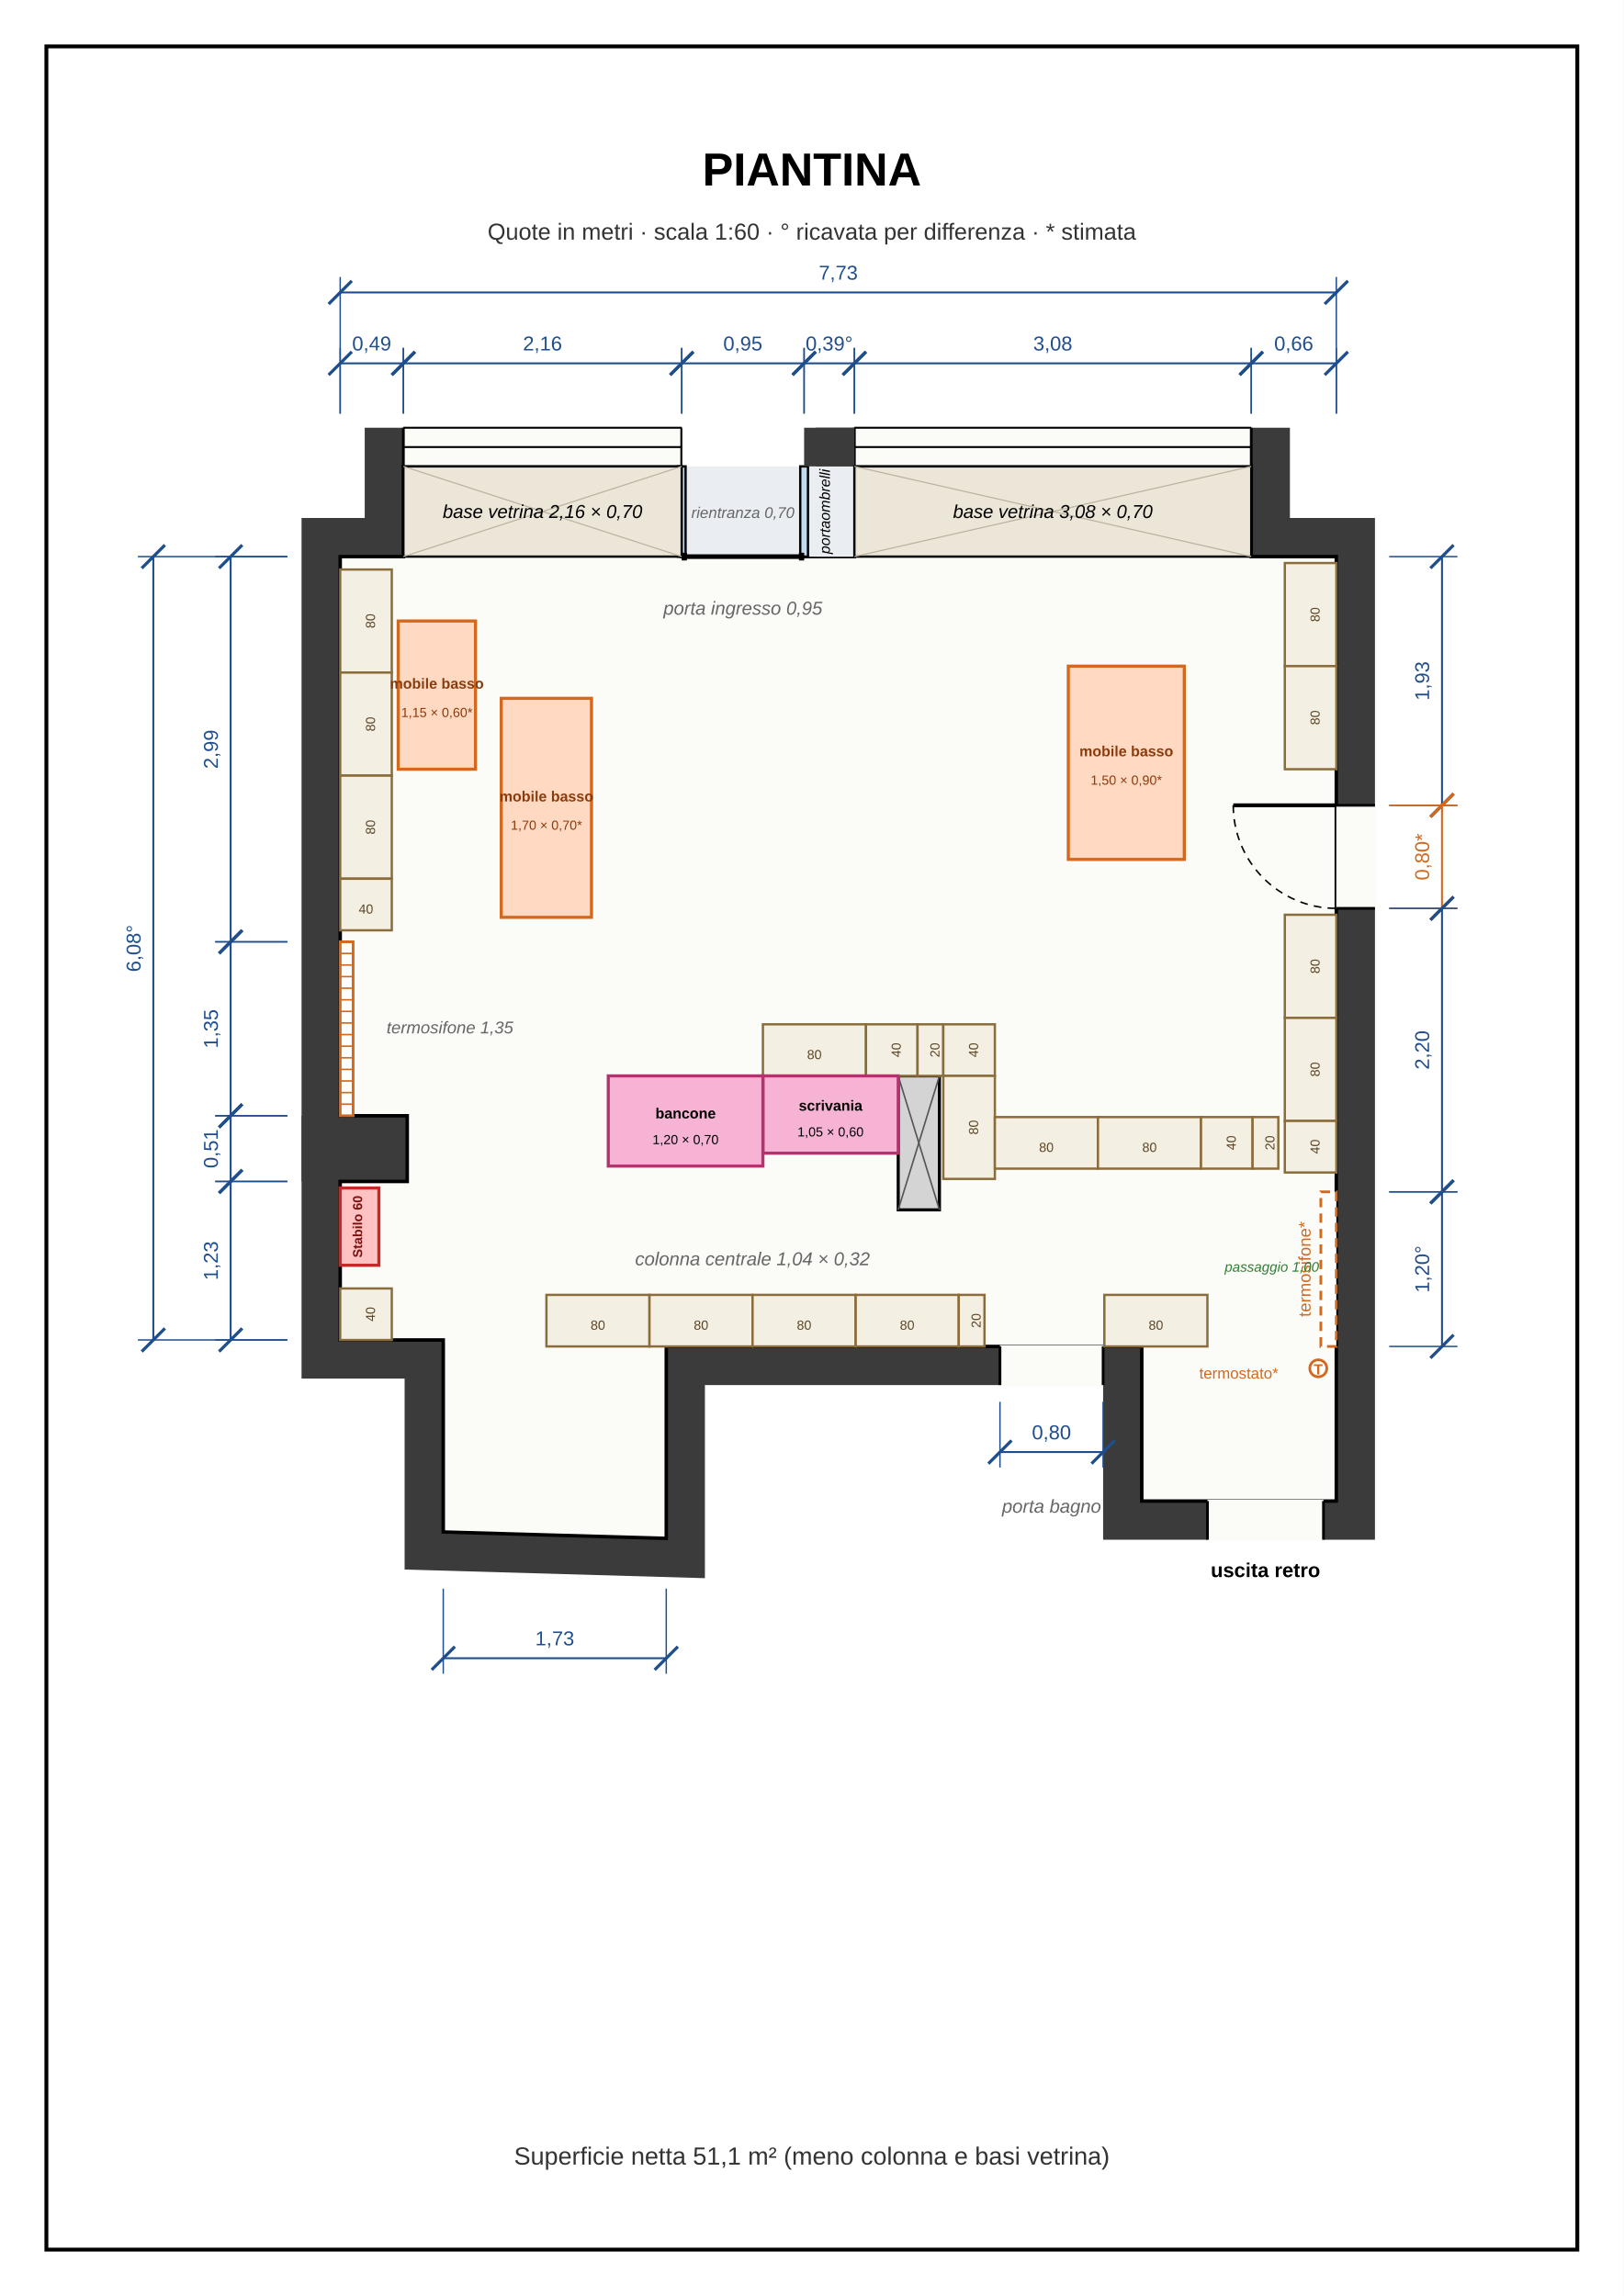
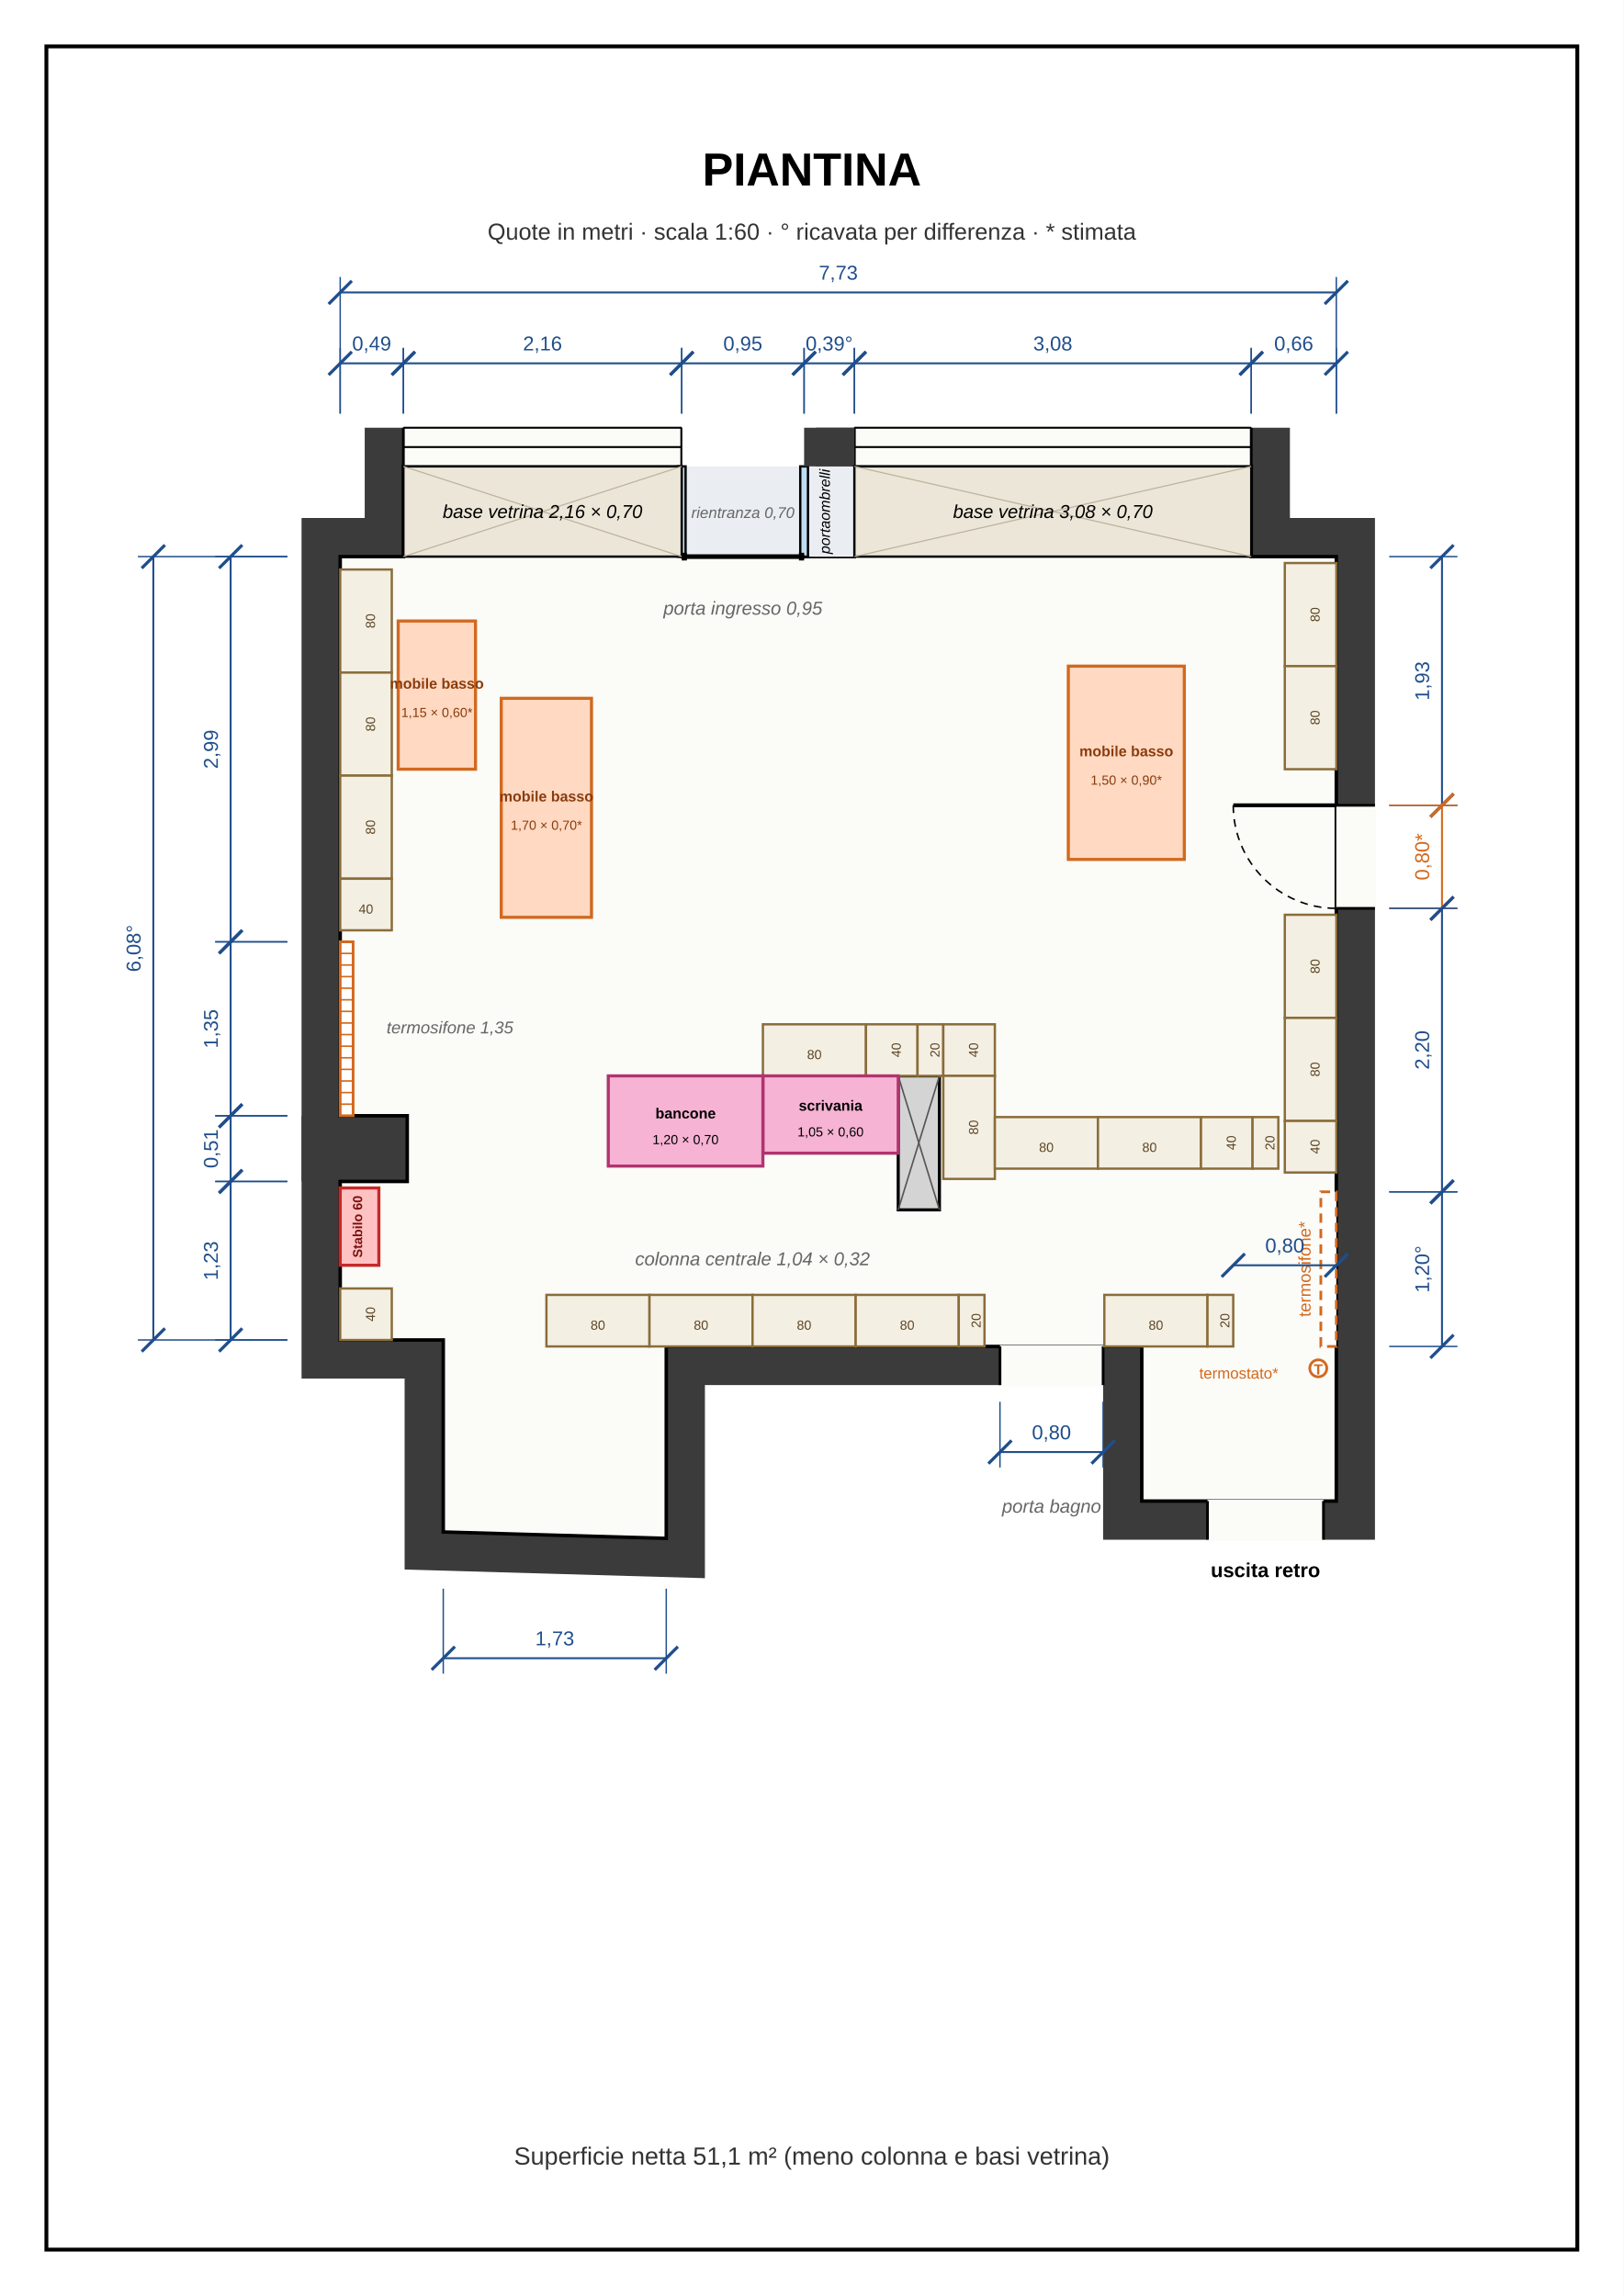
<svg xmlns="http://www.w3.org/2000/svg" width="210mm" height="297mm" viewBox="0 0 210 297" font-family="Arial, Helvetica, sans-serif">
  <defs>
    <pattern id="hatch" width="1.6" height="1.6" patternUnits="userSpaceOnUse" patternTransform="rotate(45)">
      <line x1="0" y1="0" x2="0" y2="1.6" stroke="#777" stroke-width="0.25" />
    </pattern>
  </defs>
  <rect width="210" height="297" fill="#ffffff" />
  <rect x="6" y="6" width="198" height="285" fill="none" stroke="#000" stroke-width="0.5" />
  <polygon points="44.00,72.00 52.17,72.00 52.17,60.33 88.17,60.33 88.17,72.00 110.50,72.00 110.50,60.33 161.83,60.33 161.83,72.00 172.83,72.00 172.83,194.17 147.67,194.17 147.67,174.17 86.17,174.17 86.17,199.00 57.33,198.17 57.33,173.33 44.00,173.33 44.00,152.83 52.67,152.83 52.67,144.33 44.00,144.33" fill="none" stroke="#3b3b3b" stroke-width="10.00" stroke-linejoin="miter" stroke-miterlimit="10" />
  <polygon points="44.00,72.00 52.17,72.00 52.17,60.33 88.17,60.33 88.17,72.00 110.50,72.00 110.50,60.33 161.83,60.33 161.83,72.00 172.83,72.00 172.83,194.17 147.67,194.17 147.67,174.17 86.17,174.17 86.17,199.00 57.33,198.17 57.33,173.33 44.00,173.33 44.00,152.83 52.67,152.83 52.67,144.33 44.00,144.33" fill="#fbfbf8" stroke="none" />
  <rect x="39.00" y="144.33" width="13.67" height="8.50" fill="#3b3b3b" stroke="none" stroke-width="0.25" />
  <polygon points="44.00,72.00 52.17,72.00 52.17,60.33 88.17,60.33 88.17,72.00 110.50,72.00 110.50,60.33 161.83,60.33 161.83,72.00 172.83,72.00 172.83,194.17 147.67,194.17 147.67,174.17 86.17,174.17 86.17,199.00 57.33,198.17 57.33,173.33 44.00,173.33 44.00,152.83 52.67,152.83 52.67,144.33 44.00,144.33" fill="none" stroke="#000" stroke-width="0.45" stroke-linejoin="miter" />
  <rect x="52.17" y="55.17" width="36.00" height="5.33" fill="#fbfbf8" stroke="none" stroke-width="0.25" />
  <line x1="52.17" y1="55.33" x2="52.17" y2="60.33" stroke="#000" stroke-width="0.35" />
  <line x1="88.17" y1="55.33" x2="88.17" y2="60.33" stroke="#000" stroke-width="0.35" />
  <line x1="52.17" y1="55.33" x2="88.17" y2="55.33" stroke="#000" stroke-width="0.25" />
  <line x1="52.17" y1="57.83" x2="88.17" y2="57.83" stroke="#000" stroke-width="0.25" />
  <line x1="52.17" y1="60.33" x2="88.17" y2="60.33" stroke="#000" stroke-width="0.25" />
  <rect x="110.50" y="55.17" width="51.33" height="5.33" fill="#fbfbf8" stroke="none" stroke-width="0.25" />
  <line x1="110.50" y1="55.33" x2="110.50" y2="60.33" stroke="#000" stroke-width="0.35" />
  <line x1="161.83" y1="55.33" x2="161.83" y2="60.33" stroke="#000" stroke-width="0.35" />
  <line x1="110.50" y1="55.33" x2="161.83" y2="55.33" stroke="#000" stroke-width="0.25" />
  <line x1="110.50" y1="57.83" x2="161.83" y2="57.83" stroke="#000" stroke-width="0.25" />
  <line x1="110.50" y1="60.33" x2="161.83" y2="60.33" stroke="#000" stroke-width="0.25" />
  <rect x="88.17" y="60.33" width="5.17" height="11.67" fill="#fbfbf8" stroke="none" stroke-width="0.25" />
  <rect x="88.25" y="55.17" width="5.25" height="5.25" fill="#ffffff" stroke="none" stroke-width="0.25" />
  <rect x="105.33" y="60.33" width="5.17" height="11.67" fill="#fbfbf8" stroke="none" stroke-width="0.25" />
  <rect x="88.17" y="66.83" width="22.33" height="5.17" fill="#fbfbf8" stroke="none" stroke-width="0.25" />
  <line x1="88.17" y1="67.00" x2="88.17" y2="72.00" stroke="#000" stroke-width="0.35" />
  <line x1="110.50" y1="67.00" x2="110.50" y2="72.00" stroke="#000" stroke-width="0.35" />
  <rect x="88.17" y="60.33" width="22.33" height="11.67" fill="#eaeef2" stroke="none" stroke-width="0.25" />
  <rect x="87.67" y="60.33" width="1.00" height="11.67" fill="#bfdcf2" stroke="#000" stroke-width="0.3" />
  <rect x="103.50" y="60.33" width="1.00" height="11.67" fill="#bfdcf2" stroke="#000" stroke-width="0.3" />
  <line x1="88.17" y1="72.00" x2="104.00" y2="72.00" stroke="#000" stroke-width="0.6" />
  <rect x="88.17" y="71.50" width="0.67" height="1.00" fill="#000" stroke="none" stroke-width="0.25" />
  <rect x="103.33" y="71.50" width="0.67" height="1.00" fill="#000" stroke="none" stroke-width="0.25" />
  <rect x="104.00" y="55.33" width="6.50" height="5.00" fill="#3b3b3b" stroke="none" stroke-width="0.25" />
  <rect x="172.83" y="104.17" width="5.17" height="13.33" fill="#fbfbf8" stroke="none" stroke-width="0.25" />
  <line x1="172.83" y1="104.17" x2="177.83" y2="104.17" stroke="#000" stroke-width="0.35" />
  <line x1="172.83" y1="117.50" x2="177.83" y2="117.50" stroke="#000" stroke-width="0.35" />
  <line x1="172.83" y1="104.17" x2="159.50" y2="104.17" stroke="#000" stroke-width="0.5" />
  <path d="M 159.50 104.17 A 13.33 13.33 0 0 0 172.83 117.50" fill="none" stroke="#000" stroke-width="0.2" stroke-dasharray="1 0.8" />
  <rect x="129.33" y="174.00" width="13.33" height="5.33" fill="#fbfbf8" stroke="none" stroke-width="0.25" />
  <line x1="129.33" y1="174.17" x2="129.33" y2="179.17" stroke="#000" stroke-width="0.35" />
  <line x1="142.67" y1="174.17" x2="142.67" y2="179.17" stroke="#000" stroke-width="0.35" />
  <rect x="156.17" y="194.00" width="15.00" height="5.33" fill="#fbfbf8" stroke="none" stroke-width="0.25" />
  <line x1="156.17" y1="194.17" x2="156.17" y2="199.17" stroke="#000" stroke-width="0.35" />
  <line x1="171.17" y1="194.17" x2="171.17" y2="199.17" stroke="#000" stroke-width="0.35" />
  <rect x="156.17" y="194.00" width="15.00" height="5.33" fill="none" stroke="none" stroke-width="0.25" />
  <rect x="52.17" y="60.33" width="36.00" height="11.67" fill="#ece6d8" stroke="#000" stroke-width="0.3" />
  <line x1="52.17" y1="60.33" x2="88.17" y2="72.00" stroke="#bbb39f" stroke-width="0.15" />
  <line x1="52.17" y1="72.00" x2="88.17" y2="60.33" stroke="#bbb39f" stroke-width="0.15" />
  <rect x="110.50" y="60.33" width="51.33" height="11.67" fill="#ece6d8" stroke="#000" stroke-width="0.3" />
  <line x1="110.50" y1="60.33" x2="161.83" y2="72.00" stroke="#bbb39f" stroke-width="0.15" />
  <line x1="110.50" y1="72.00" x2="161.83" y2="60.33" stroke="#bbb39f" stroke-width="0.15" />
  <rect x="116.17" y="139.17" width="5.33" height="17.33" fill="#d4d4d4" stroke="#000" stroke-width="0.4" />
  <line x1="116.17" y1="139.17" x2="121.50" y2="156.50" stroke="#555" stroke-width="0.2" />
  <line x1="121.50" y1="139.17" x2="116.17" y2="156.50" stroke="#555" stroke-width="0.2" />
  <rect x="44.00" y="121.83" width="1.67" height="22.50" fill="#fff" stroke="#d2691e" stroke-width="0.35" />
  <line x1="44.00" y1="123.33" x2="45.67" y2="123.33" stroke="#d2691e" stroke-width="0.2" />
  <line x1="44.00" y1="124.83" x2="45.67" y2="124.83" stroke="#d2691e" stroke-width="0.2" />
  <line x1="44.00" y1="126.33" x2="45.67" y2="126.33" stroke="#d2691e" stroke-width="0.2" />
  <line x1="44.00" y1="127.83" x2="45.67" y2="127.83" stroke="#d2691e" stroke-width="0.2" />
  <line x1="44.00" y1="129.33" x2="45.67" y2="129.33" stroke="#d2691e" stroke-width="0.2" />
  <line x1="44.00" y1="130.83" x2="45.67" y2="130.83" stroke="#d2691e" stroke-width="0.2" />
  <line x1="44.00" y1="132.33" x2="45.67" y2="132.33" stroke="#d2691e" stroke-width="0.2" />
  <line x1="44.00" y1="133.83" x2="45.67" y2="133.83" stroke="#d2691e" stroke-width="0.2" />
  <line x1="44.00" y1="135.33" x2="45.67" y2="135.33" stroke="#d2691e" stroke-width="0.2" />
  <line x1="44.00" y1="136.83" x2="45.67" y2="136.83" stroke="#d2691e" stroke-width="0.2" />
  <line x1="44.00" y1="138.33" x2="45.67" y2="138.33" stroke="#d2691e" stroke-width="0.2" />
  <line x1="44.00" y1="139.83" x2="45.67" y2="139.83" stroke="#d2691e" stroke-width="0.2" />
  <line x1="44.00" y1="141.33" x2="45.67" y2="141.33" stroke="#d2691e" stroke-width="0.2" />
  <line x1="44.00" y1="142.83" x2="45.67" y2="142.83" stroke="#d2691e" stroke-width="0.2" />
  <rect x="170.83" y="154.17" width="2.00" height="20.00" fill="#fff" stroke="#d2691e" stroke-width="0.35" stroke-dasharray="1.2 0.8" />
  <text x="169.50" y="164.17" font-size="2.2" fill="#d2691e" text-anchor="middle" font-weight="normal" font-style="normal" transform="rotate(-90 169.50 164.17)">termosifone*</text>
  <circle cx="170.50" cy="177.00" r="1.1" fill="#fff" stroke="#d2691e" stroke-width="0.35" />
  <text x="170.50" y="177.80" font-size="1.9" fill="#d2691e" text-anchor="middle" font-weight="bold">T</text>
  <text x="165.33" y="178.33" font-size="2.0" fill="#d2691e" text-anchor="end" font-weight="normal" font-style="normal">termostato*</text>
  <text x="70.17" y="67.00" font-size="2.4" fill="#000" text-anchor="middle" font-weight="normal" font-style="italic">base vetrina 2,16 × 0,70</text>
  <text x="136.17" y="67.00" font-size="2.4" fill="#000" text-anchor="middle" font-weight="normal" font-style="italic">base vetrina 3,08 × 0,70</text>
  <text x="96.08" y="79.50" font-size="2.4" fill="#666666" text-anchor="middle" font-weight="normal" font-style="italic">porta ingresso 0,95</text>
  <text x="96.08" y="67.00" font-size="2.0" fill="#666666" text-anchor="middle" font-weight="normal" font-style="italic">rientranza 0,70</text>
  <text x="107.33" y="66.17" font-size="1.9" fill="#000" text-anchor="middle" font-weight="normal" font-style="italic" transform="rotate(-90 107.33 66.17)">portaombrelli</text>
  <text x="97.33" y="163.67" font-size="2.4" fill="#666666" text-anchor="middle" font-weight="normal" font-style="italic">colonna centrale 1,04 × 0,32</text>
  <text x="50.00" y="133.67" font-size="2.2" fill="#666666" text-anchor="start" font-weight="normal" font-style="italic">termosifone 1,35</text>
  <text x="136.00" y="195.67" font-size="2.4" fill="#666666" text-anchor="middle" font-weight="normal" font-style="italic">porta bagno</text>
  <text x="163.67" y="204.00" font-size="2.6" fill="#000" text-anchor="middle" font-weight="bold" font-style="normal">uscita retro</text>
  <rect x="44.00" y="73.67" width="6.67" height="13.33" fill="#f4efe3" stroke="#8a6d3b" stroke-width="0.3" />
  <text x="48.50" y="80.33" font-size="1.7" fill="#5b4524" text-anchor="middle" font-weight="normal" font-style="normal" transform="rotate(-90 48.50 80.33)">80</text>
  <rect x="44.00" y="87.00" width="6.67" height="13.33" fill="#f4efe3" stroke="#8a6d3b" stroke-width="0.3" />
  <text x="48.50" y="93.67" font-size="1.7" fill="#5b4524" text-anchor="middle" font-weight="normal" font-style="normal" transform="rotate(-90 48.50 93.67)">80</text>
  <rect x="44.00" y="100.33" width="6.67" height="13.33" fill="#f4efe3" stroke="#8a6d3b" stroke-width="0.3" />
  <text x="48.50" y="107.00" font-size="1.7" fill="#5b4524" text-anchor="middle" font-weight="normal" font-style="normal" transform="rotate(-90 48.50 107.00)">80</text>
  <rect x="44.00" y="113.67" width="6.67" height="6.67" fill="#f4efe3" stroke="#8a6d3b" stroke-width="0.3" />
  <text x="47.33" y="118.17" font-size="1.7" fill="#5b4524" text-anchor="middle" font-weight="normal" font-style="normal">40</text>
  <rect x="44.00" y="166.67" width="6.67" height="6.67" fill="#f4efe3" stroke="#8a6d3b" stroke-width="0.3" />
  <text x="48.50" y="170.00" font-size="1.7" fill="#5b4524" text-anchor="middle" font-weight="normal" font-style="normal" transform="rotate(-90 48.50 170.00)">40</text>
  <rect x="70.67" y="167.50" width="13.33" height="6.67" fill="#f4efe3" stroke="#8a6d3b" stroke-width="0.3" />
  <text x="77.33" y="172.00" font-size="1.7" fill="#5b4524" text-anchor="middle" font-weight="normal" font-style="normal">80</text>
  <rect x="84.00" y="167.50" width="13.33" height="6.67" fill="#f4efe3" stroke="#8a6d3b" stroke-width="0.3" />
  <text x="90.67" y="172.00" font-size="1.7" fill="#5b4524" text-anchor="middle" font-weight="normal" font-style="normal">80</text>
  <rect x="97.33" y="167.50" width="13.33" height="6.67" fill="#f4efe3" stroke="#8a6d3b" stroke-width="0.3" />
  <text x="104.00" y="172.00" font-size="1.7" fill="#5b4524" text-anchor="middle" font-weight="normal" font-style="normal">80</text>
  <rect x="110.67" y="167.50" width="13.33" height="6.67" fill="#f4efe3" stroke="#8a6d3b" stroke-width="0.3" />
  <text x="117.33" y="172.00" font-size="1.7" fill="#5b4524" text-anchor="middle" font-weight="normal" font-style="normal">80</text>
  <rect x="124.00" y="167.50" width="3.33" height="6.67" fill="#f4efe3" stroke="#8a6d3b" stroke-width="0.3" />
  <text x="126.83" y="170.83" font-size="1.7" fill="#5b4524" text-anchor="middle" font-weight="normal" font-style="normal" transform="rotate(-90 126.83 170.83)">20</text>
  <rect x="142.83" y="167.50" width="13.33" height="6.67" fill="#f4efe3" stroke="#8a6d3b" stroke-width="0.3" />
  <text x="149.50" y="172.00" font-size="1.7" fill="#5b4524" text-anchor="middle" font-weight="normal" font-style="normal">80</text>
-   <text x="164.50" y="164.50" font-size="1.8" fill="#2e7d32" text-anchor="middle" font-weight="normal" font-style="italic">passaggio 1,00</text>
+   <rect x="156.17" y="167.50" width="3.33" height="6.67" fill="#f4efe3" stroke="#8a6d3b" stroke-width="0.3" />
+   <text x="159.00" y="170.83" font-size="1.7" fill="#5b4524" text-anchor="middle" font-weight="normal" font-style="normal" transform="rotate(-90 159.00 170.83)">20</text>
+   <line x1="159.50" y1="163.67" x2="172.83" y2="163.67" stroke="#1f4e8c" stroke-width="0.25" />
+   <line x1="158.00" y1="165.17" x2="161.00" y2="162.17" stroke="#1f4e8c" stroke-width="0.4" />
+   <line x1="171.33" y1="165.17" x2="174.33" y2="162.17" stroke="#1f4e8c" stroke-width="0.4" />
+   <text x="166.17" y="162.00" font-size="2.6" fill="#1f4e8c" text-anchor="middle" font-weight="normal" font-style="normal">0,80</text>
  <rect x="166.17" y="72.83" width="6.67" height="13.33" fill="#f4efe3" stroke="#8a6d3b" stroke-width="0.3" />
  <text x="170.67" y="79.50" font-size="1.7" fill="#5b4524" text-anchor="middle" font-weight="normal" font-style="normal" transform="rotate(-90 170.67 79.50)">80</text>
  <rect x="166.17" y="86.17" width="6.67" height="13.33" fill="#f4efe3" stroke="#8a6d3b" stroke-width="0.3" />
  <text x="170.67" y="92.83" font-size="1.7" fill="#5b4524" text-anchor="middle" font-weight="normal" font-style="normal" transform="rotate(-90 170.67 92.83)">80</text>
  <rect x="166.17" y="118.33" width="6.67" height="13.33" fill="#f4efe3" stroke="#8a6d3b" stroke-width="0.3" />
  <text x="170.67" y="125.00" font-size="1.7" fill="#5b4524" text-anchor="middle" font-weight="normal" font-style="normal" transform="rotate(-90 170.67 125.00)">80</text>
  <rect x="166.17" y="131.67" width="6.67" height="13.33" fill="#f4efe3" stroke="#8a6d3b" stroke-width="0.3" />
  <text x="170.67" y="138.33" font-size="1.7" fill="#5b4524" text-anchor="middle" font-weight="normal" font-style="normal" transform="rotate(-90 170.67 138.33)">80</text>
  <rect x="166.17" y="145.00" width="6.67" height="6.67" fill="#f4efe3" stroke="#8a6d3b" stroke-width="0.3" />
  <text x="170.67" y="148.33" font-size="1.7" fill="#5b4524" text-anchor="middle" font-weight="normal" font-style="normal" transform="rotate(-90 170.67 148.33)">40</text>
  <rect x="98.67" y="132.50" width="13.33" height="6.67" fill="#f4efe3" stroke="#8a6d3b" stroke-width="0.3" />
  <text x="105.33" y="137.00" font-size="1.7" fill="#5b4524" text-anchor="middle" font-weight="normal" font-style="normal">80</text>
  <rect x="112.00" y="132.50" width="6.67" height="6.67" fill="#f4efe3" stroke="#8a6d3b" stroke-width="0.3" />
  <text x="116.50" y="135.83" font-size="1.7" fill="#5b4524" text-anchor="middle" font-weight="normal" font-style="normal" transform="rotate(-90 116.50 135.83)">40</text>
  <rect x="118.67" y="132.50" width="3.33" height="6.67" fill="#f4efe3" stroke="#8a6d3b" stroke-width="0.3" />
  <text x="121.50" y="135.83" font-size="1.7" fill="#5b4524" text-anchor="middle" font-weight="normal" font-style="normal" transform="rotate(-90 121.50 135.83)">20</text>
  <rect x="122.00" y="132.50" width="6.67" height="6.67" fill="#f4efe3" stroke="#8a6d3b" stroke-width="0.3" />
  <text x="126.50" y="135.83" font-size="1.7" fill="#5b4524" text-anchor="middle" font-weight="normal" font-style="normal" transform="rotate(-90 126.50 135.83)">40</text>
  <rect x="122.00" y="139.17" width="6.67" height="13.33" fill="#f4efe3" stroke="#8a6d3b" stroke-width="0.3" />
  <text x="126.50" y="145.83" font-size="1.7" fill="#5b4524" text-anchor="middle" font-weight="normal" font-style="normal" transform="rotate(-90 126.50 145.83)">80</text>
  <rect x="128.67" y="144.50" width="13.33" height="6.67" fill="#f4efe3" stroke="#8a6d3b" stroke-width="0.3" />
  <text x="135.33" y="149.00" font-size="1.7" fill="#5b4524" text-anchor="middle" font-weight="normal" font-style="normal">80</text>
  <rect x="142.00" y="144.50" width="13.33" height="6.67" fill="#f4efe3" stroke="#8a6d3b" stroke-width="0.3" />
  <text x="148.67" y="149.00" font-size="1.7" fill="#5b4524" text-anchor="middle" font-weight="normal" font-style="normal">80</text>
  <rect x="155.33" y="144.50" width="6.67" height="6.67" fill="#f4efe3" stroke="#8a6d3b" stroke-width="0.3" />
  <text x="159.83" y="147.83" font-size="1.7" fill="#5b4524" text-anchor="middle" font-weight="normal" font-style="normal" transform="rotate(-90 159.83 147.83)">40</text>
  <rect x="162.00" y="144.50" width="3.33" height="6.67" fill="#f4efe3" stroke="#8a6d3b" stroke-width="0.3" />
  <text x="164.83" y="147.83" font-size="1.7" fill="#5b4524" text-anchor="middle" font-weight="normal" font-style="normal" transform="rotate(-90 164.83 147.83)">20</text>
  <rect x="98.67" y="139.17" width="17.50" height="10.00" fill="#f6b3d4" stroke="#b0346e" stroke-width="0.4" />
  <text x="107.42" y="143.67" font-size="1.9" fill="#000" text-anchor="middle" font-weight="bold" font-style="normal">scrivania</text>
  <text x="107.42" y="147.00" font-size="1.7" fill="#000" text-anchor="middle" font-weight="normal" font-style="normal">1,05 × 0,60</text>
  <rect x="78.67" y="139.17" width="20.00" height="11.67" fill="#f6b3d4" stroke="#b0346e" stroke-width="0.4" />
  <text x="88.67" y="144.67" font-size="1.9" fill="#000" text-anchor="middle" font-weight="bold" font-style="normal">bancone</text>
  <text x="88.67" y="148.00" font-size="1.7" fill="#000" text-anchor="middle" font-weight="normal" font-style="normal">1,20 × 0,70</text>
  <rect x="51.50" y="80.33" width="10.00" height="19.17" fill="#ffd9c2" stroke="#d2691e" stroke-width="0.4" />
  <text x="56.50" y="89.08" font-size="1.9" fill="#8a3b0c" text-anchor="middle" font-weight="bold" font-style="normal">mobile basso</text>
  <text x="56.50" y="92.75" font-size="1.7" fill="#8a3b0c" text-anchor="middle" font-weight="normal" font-style="normal">1,15 × 0,60*</text>
  <rect x="64.83" y="90.33" width="11.67" height="28.33" fill="#ffd9c2" stroke="#d2691e" stroke-width="0.4" />
  <text x="70.67" y="103.67" font-size="1.9" fill="#8a3b0c" text-anchor="middle" font-weight="bold" font-style="normal">mobile basso</text>
  <text x="70.67" y="107.33" font-size="1.7" fill="#8a3b0c" text-anchor="middle" font-weight="normal" font-style="normal">1,70 × 0,70*</text>
  <rect x="138.17" y="86.17" width="15.00" height="25.00" fill="#ffd9c2" stroke="#d2691e" stroke-width="0.4" />
  <text x="145.67" y="97.83" font-size="1.9" fill="#8a3b0c" text-anchor="middle" font-weight="bold" font-style="normal">mobile basso</text>
  <text x="145.67" y="101.50" font-size="1.7" fill="#8a3b0c" text-anchor="middle" font-weight="normal" font-style="normal">1,50 × 0,90*</text>
  <rect x="44.00" y="153.67" width="5.00" height="10.00" fill="#ffc2c2" stroke="#c62828" stroke-width="0.4" />
  <text x="46.83" y="158.67" font-size="1.7" fill="#7a1010" text-anchor="middle" font-weight="bold" font-style="normal" transform="rotate(-90 46.83 158.67)">Stabilo 60</text>
  <line x1="44.00" y1="53.50" x2="44.00" y2="45.00" stroke="#1f4e8c" stroke-width="0.18" />
  <line x1="52.17" y1="53.50" x2="52.17" y2="45.00" stroke="#1f4e8c" stroke-width="0.18" />
  <line x1="44.00" y1="47.00" x2="52.17" y2="47.00" stroke="#1f4e8c" stroke-width="0.25" />
  <line x1="42.50" y1="48.50" x2="45.50" y2="45.50" stroke="#1f4e8c" stroke-width="0.4" />
  <line x1="50.67" y1="48.50" x2="53.67" y2="45.50" stroke="#1f4e8c" stroke-width="0.4" />
  <text x="48.08" y="45.33" font-size="2.6" fill="#1f4e8c" text-anchor="middle" font-weight="normal" font-style="normal">0,49</text>
  <line x1="52.17" y1="53.50" x2="52.17" y2="45.00" stroke="#1f4e8c" stroke-width="0.18" />
  <line x1="88.17" y1="53.50" x2="88.17" y2="45.00" stroke="#1f4e8c" stroke-width="0.18" />
  <line x1="52.17" y1="47.00" x2="88.17" y2="47.00" stroke="#1f4e8c" stroke-width="0.25" />
  <line x1="50.67" y1="48.50" x2="53.67" y2="45.50" stroke="#1f4e8c" stroke-width="0.4" />
  <line x1="86.67" y1="48.50" x2="89.67" y2="45.50" stroke="#1f4e8c" stroke-width="0.4" />
  <text x="70.17" y="45.33" font-size="2.6" fill="#1f4e8c" text-anchor="middle" font-weight="normal" font-style="normal">2,16</text>
  <line x1="88.17" y1="53.50" x2="88.17" y2="45.00" stroke="#1f4e8c" stroke-width="0.18" />
  <line x1="104.00" y1="53.50" x2="104.00" y2="45.00" stroke="#1f4e8c" stroke-width="0.18" />
  <line x1="88.17" y1="47.00" x2="104.00" y2="47.00" stroke="#1f4e8c" stroke-width="0.25" />
  <line x1="86.67" y1="48.50" x2="89.67" y2="45.50" stroke="#1f4e8c" stroke-width="0.4" />
  <line x1="102.50" y1="48.50" x2="105.50" y2="45.50" stroke="#1f4e8c" stroke-width="0.4" />
  <text x="96.08" y="45.33" font-size="2.6" fill="#1f4e8c" text-anchor="middle" font-weight="normal" font-style="normal">0,95</text>
  <line x1="104.00" y1="53.50" x2="104.00" y2="45.00" stroke="#1f4e8c" stroke-width="0.18" />
  <line x1="110.50" y1="53.50" x2="110.50" y2="45.00" stroke="#1f4e8c" stroke-width="0.18" />
  <line x1="104.00" y1="47.00" x2="110.50" y2="47.00" stroke="#1f4e8c" stroke-width="0.25" />
  <line x1="102.50" y1="48.50" x2="105.50" y2="45.50" stroke="#1f4e8c" stroke-width="0.4" />
  <line x1="109.00" y1="48.50" x2="112.00" y2="45.50" stroke="#1f4e8c" stroke-width="0.4" />
  <text x="107.25" y="45.33" font-size="2.6" fill="#1f4e8c" text-anchor="middle" font-weight="normal" font-style="normal">0,39°</text>
  <line x1="110.50" y1="53.50" x2="110.50" y2="45.00" stroke="#1f4e8c" stroke-width="0.18" />
  <line x1="161.83" y1="53.50" x2="161.83" y2="45.00" stroke="#1f4e8c" stroke-width="0.18" />
  <line x1="110.50" y1="47.00" x2="161.83" y2="47.00" stroke="#1f4e8c" stroke-width="0.25" />
  <line x1="109.00" y1="48.50" x2="112.00" y2="45.50" stroke="#1f4e8c" stroke-width="0.4" />
  <line x1="160.33" y1="48.50" x2="163.33" y2="45.50" stroke="#1f4e8c" stroke-width="0.4" />
  <text x="136.17" y="45.33" font-size="2.6" fill="#1f4e8c" text-anchor="middle" font-weight="normal" font-style="normal">3,08</text>
  <line x1="161.83" y1="53.50" x2="161.83" y2="45.00" stroke="#1f4e8c" stroke-width="0.18" />
  <line x1="172.83" y1="53.50" x2="172.83" y2="45.00" stroke="#1f4e8c" stroke-width="0.18" />
  <line x1="161.83" y1="47.00" x2="172.83" y2="47.00" stroke="#1f4e8c" stroke-width="0.25" />
  <line x1="160.33" y1="48.50" x2="163.33" y2="45.50" stroke="#1f4e8c" stroke-width="0.4" />
  <line x1="171.33" y1="48.50" x2="174.33" y2="45.50" stroke="#1f4e8c" stroke-width="0.4" />
  <text x="167.33" y="45.33" font-size="2.6" fill="#1f4e8c" text-anchor="middle" font-weight="normal" font-style="normal">0,66</text>
  <line x1="44.00" y1="53.50" x2="44.00" y2="35.83" stroke="#1f4e8c" stroke-width="0.18" />
  <line x1="172.83" y1="53.50" x2="172.83" y2="35.83" stroke="#1f4e8c" stroke-width="0.18" />
  <line x1="44.00" y1="37.83" x2="172.83" y2="37.83" stroke="#1f4e8c" stroke-width="0.25" />
  <line x1="42.50" y1="39.33" x2="45.50" y2="36.33" stroke="#1f4e8c" stroke-width="0.4" />
  <line x1="171.33" y1="39.33" x2="174.33" y2="36.33" stroke="#1f4e8c" stroke-width="0.4" />
  <text x="108.42" y="36.17" font-size="2.6" fill="#1f4e8c" text-anchor="middle" font-weight="normal" font-style="normal">7,73</text>
  <line x1="179.67" y1="72.00" x2="188.50" y2="72.00" stroke="#1f4e8c" stroke-width="0.18" />
  <line x1="179.67" y1="104.17" x2="188.50" y2="104.17" stroke="#1f4e8c" stroke-width="0.18" />
  <line x1="186.50" y1="72.00" x2="186.50" y2="104.17" stroke="#1f4e8c" stroke-width="0.25" />
  <line x1="185.00" y1="73.50" x2="188.00" y2="70.50" stroke="#1f4e8c" stroke-width="0.4" />
  <line x1="185.00" y1="105.67" x2="188.00" y2="102.67" stroke="#1f4e8c" stroke-width="0.4" />
  <text x="184.83" y="88.08" font-size="2.6" fill="#1f4e8c" text-anchor="middle" font-weight="normal" font-style="normal" transform="rotate(-90 184.83 88.08)">1,93</text>
  <line x1="179.67" y1="104.17" x2="188.50" y2="104.17" stroke="#d2691e" stroke-width="0.18" />
  <line x1="179.67" y1="117.50" x2="188.50" y2="117.50" stroke="#d2691e" stroke-width="0.18" />
  <line x1="186.50" y1="104.17" x2="186.50" y2="117.50" stroke="#d2691e" stroke-width="0.25" />
  <line x1="185.00" y1="105.67" x2="188.00" y2="102.67" stroke="#d2691e" stroke-width="0.4" />
  <line x1="185.00" y1="119.00" x2="188.00" y2="116.00" stroke="#d2691e" stroke-width="0.4" />
  <text x="184.83" y="110.83" font-size="2.6" fill="#d2691e" text-anchor="middle" font-weight="normal" font-style="normal" transform="rotate(-90 184.83 110.83)">0,80*</text>
  <line x1="179.67" y1="117.50" x2="188.50" y2="117.50" stroke="#1f4e8c" stroke-width="0.18" />
  <line x1="179.67" y1="154.17" x2="188.50" y2="154.17" stroke="#1f4e8c" stroke-width="0.18" />
  <line x1="186.50" y1="117.50" x2="186.50" y2="154.17" stroke="#1f4e8c" stroke-width="0.25" />
  <line x1="185.00" y1="119.00" x2="188.00" y2="116.00" stroke="#1f4e8c" stroke-width="0.4" />
  <line x1="185.00" y1="155.67" x2="188.00" y2="152.67" stroke="#1f4e8c" stroke-width="0.4" />
  <text x="184.83" y="135.83" font-size="2.6" fill="#1f4e8c" text-anchor="middle" font-weight="normal" font-style="normal" transform="rotate(-90 184.83 135.83)">2,20</text>
  <line x1="179.67" y1="154.17" x2="188.50" y2="154.17" stroke="#1f4e8c" stroke-width="0.18" />
  <line x1="179.67" y1="174.17" x2="188.50" y2="174.17" stroke="#1f4e8c" stroke-width="0.18" />
  <line x1="186.50" y1="154.17" x2="186.50" y2="174.17" stroke="#1f4e8c" stroke-width="0.25" />
  <line x1="185.00" y1="155.67" x2="188.00" y2="152.67" stroke="#1f4e8c" stroke-width="0.4" />
  <line x1="185.00" y1="175.67" x2="188.00" y2="172.67" stroke="#1f4e8c" stroke-width="0.4" />
  <text x="184.83" y="164.17" font-size="2.6" fill="#1f4e8c" text-anchor="middle" font-weight="normal" font-style="normal" transform="rotate(-90 184.83 164.17)">1,20°</text>
  <line x1="37.17" y1="72.00" x2="27.83" y2="72.00" stroke="#1f4e8c" stroke-width="0.18" />
  <line x1="37.17" y1="121.83" x2="27.83" y2="121.83" stroke="#1f4e8c" stroke-width="0.18" />
  <line x1="29.83" y1="72.00" x2="29.83" y2="121.83" stroke="#1f4e8c" stroke-width="0.25" />
  <line x1="28.33" y1="73.50" x2="31.33" y2="70.50" stroke="#1f4e8c" stroke-width="0.4" />
  <line x1="28.33" y1="123.33" x2="31.33" y2="120.33" stroke="#1f4e8c" stroke-width="0.4" />
  <text x="28.17" y="96.92" font-size="2.6" fill="#1f4e8c" text-anchor="middle" font-weight="normal" font-style="normal" transform="rotate(-90 28.17 96.92)">2,99</text>
  <line x1="37.17" y1="121.83" x2="27.83" y2="121.83" stroke="#1f4e8c" stroke-width="0.18" />
  <line x1="37.17" y1="144.33" x2="27.83" y2="144.33" stroke="#1f4e8c" stroke-width="0.18" />
  <line x1="29.83" y1="121.83" x2="29.83" y2="144.33" stroke="#1f4e8c" stroke-width="0.25" />
  <line x1="28.33" y1="123.33" x2="31.33" y2="120.33" stroke="#1f4e8c" stroke-width="0.4" />
  <line x1="28.33" y1="145.83" x2="31.33" y2="142.83" stroke="#1f4e8c" stroke-width="0.4" />
  <text x="28.17" y="133.08" font-size="2.6" fill="#1f4e8c" text-anchor="middle" font-weight="normal" font-style="normal" transform="rotate(-90 28.17 133.08)">1,35</text>
  <line x1="37.17" y1="144.33" x2="27.83" y2="144.33" stroke="#1f4e8c" stroke-width="0.18" />
  <line x1="37.17" y1="152.83" x2="27.83" y2="152.83" stroke="#1f4e8c" stroke-width="0.18" />
  <line x1="29.83" y1="144.33" x2="29.83" y2="152.83" stroke="#1f4e8c" stroke-width="0.25" />
  <line x1="28.33" y1="145.83" x2="31.33" y2="142.83" stroke="#1f4e8c" stroke-width="0.4" />
  <line x1="28.33" y1="154.33" x2="31.33" y2="151.33" stroke="#1f4e8c" stroke-width="0.4" />
  <text x="28.17" y="148.58" font-size="2.6" fill="#1f4e8c" text-anchor="middle" font-weight="normal" font-style="normal" transform="rotate(-90 28.17 148.58)">0,51</text>
  <line x1="37.17" y1="152.83" x2="27.83" y2="152.83" stroke="#1f4e8c" stroke-width="0.18" />
  <line x1="37.17" y1="173.33" x2="27.83" y2="173.33" stroke="#1f4e8c" stroke-width="0.18" />
  <line x1="29.83" y1="152.83" x2="29.83" y2="173.33" stroke="#1f4e8c" stroke-width="0.25" />
  <line x1="28.33" y1="154.33" x2="31.33" y2="151.33" stroke="#1f4e8c" stroke-width="0.4" />
  <line x1="28.33" y1="174.83" x2="31.33" y2="171.83" stroke="#1f4e8c" stroke-width="0.4" />
  <text x="28.17" y="163.08" font-size="2.6" fill="#1f4e8c" text-anchor="middle" font-weight="normal" font-style="normal" transform="rotate(-90 28.17 163.08)">1,23</text>
  <line x1="37.17" y1="72.00" x2="17.83" y2="72.00" stroke="#1f4e8c" stroke-width="0.18" />
  <line x1="37.17" y1="173.33" x2="17.83" y2="173.33" stroke="#1f4e8c" stroke-width="0.18" />
  <line x1="19.83" y1="72.00" x2="19.83" y2="173.33" stroke="#1f4e8c" stroke-width="0.25" />
  <line x1="18.33" y1="73.50" x2="21.33" y2="70.50" stroke="#1f4e8c" stroke-width="0.4" />
  <line x1="18.33" y1="174.83" x2="21.33" y2="171.83" stroke="#1f4e8c" stroke-width="0.4" />
  <text x="18.17" y="122.67" font-size="2.6" fill="#1f4e8c" text-anchor="middle" font-weight="normal" font-style="normal" transform="rotate(-90 18.17 122.67)">6,08°</text>
  <line x1="57.33" y1="205.50" x2="57.33" y2="216.50" stroke="#1f4e8c" stroke-width="0.18" />
  <line x1="86.17" y1="205.50" x2="86.17" y2="216.50" stroke="#1f4e8c" stroke-width="0.18" />
  <line x1="57.33" y1="214.50" x2="86.17" y2="214.50" stroke="#1f4e8c" stroke-width="0.25" />
  <line x1="55.83" y1="216.00" x2="58.83" y2="213.00" stroke="#1f4e8c" stroke-width="0.4" />
  <line x1="84.67" y1="216.00" x2="87.67" y2="213.00" stroke="#1f4e8c" stroke-width="0.4" />
  <text x="71.75" y="212.83" font-size="2.6" fill="#1f4e8c" text-anchor="middle" font-weight="normal" font-style="normal">1,73</text>
  <line x1="129.33" y1="181.33" x2="129.33" y2="189.83" stroke="#1f4e8c" stroke-width="0.18" />
  <line x1="142.67" y1="181.33" x2="142.67" y2="189.83" stroke="#1f4e8c" stroke-width="0.18" />
  <line x1="129.33" y1="187.83" x2="142.67" y2="187.83" stroke="#1f4e8c" stroke-width="0.25" />
  <line x1="127.83" y1="189.33" x2="130.83" y2="186.33" stroke="#1f4e8c" stroke-width="0.4" />
  <line x1="141.17" y1="189.33" x2="144.17" y2="186.33" stroke="#1f4e8c" stroke-width="0.4" />
  <text x="136.00" y="186.17" font-size="2.6" fill="#1f4e8c" text-anchor="middle" font-weight="normal" font-style="normal">0,80</text>
  <text x="105.00" y="24.00" font-size="6.0" fill="#000" text-anchor="middle" font-weight="bold">PIANTINA</text>
  <text x="105.00" y="31.00" font-size="3.0" fill="#333" text-anchor="middle" font-weight="normal">Quote in metri · scala 1:60 · ° ricavata per differenza · * stimata</text>
  <text x="105.00" y="280.00" font-size="3.2" fill="#333" text-anchor="middle" font-weight="normal">Superficie netta 51,1 m² (meno colonna e basi vetrina)</text>
</svg>
